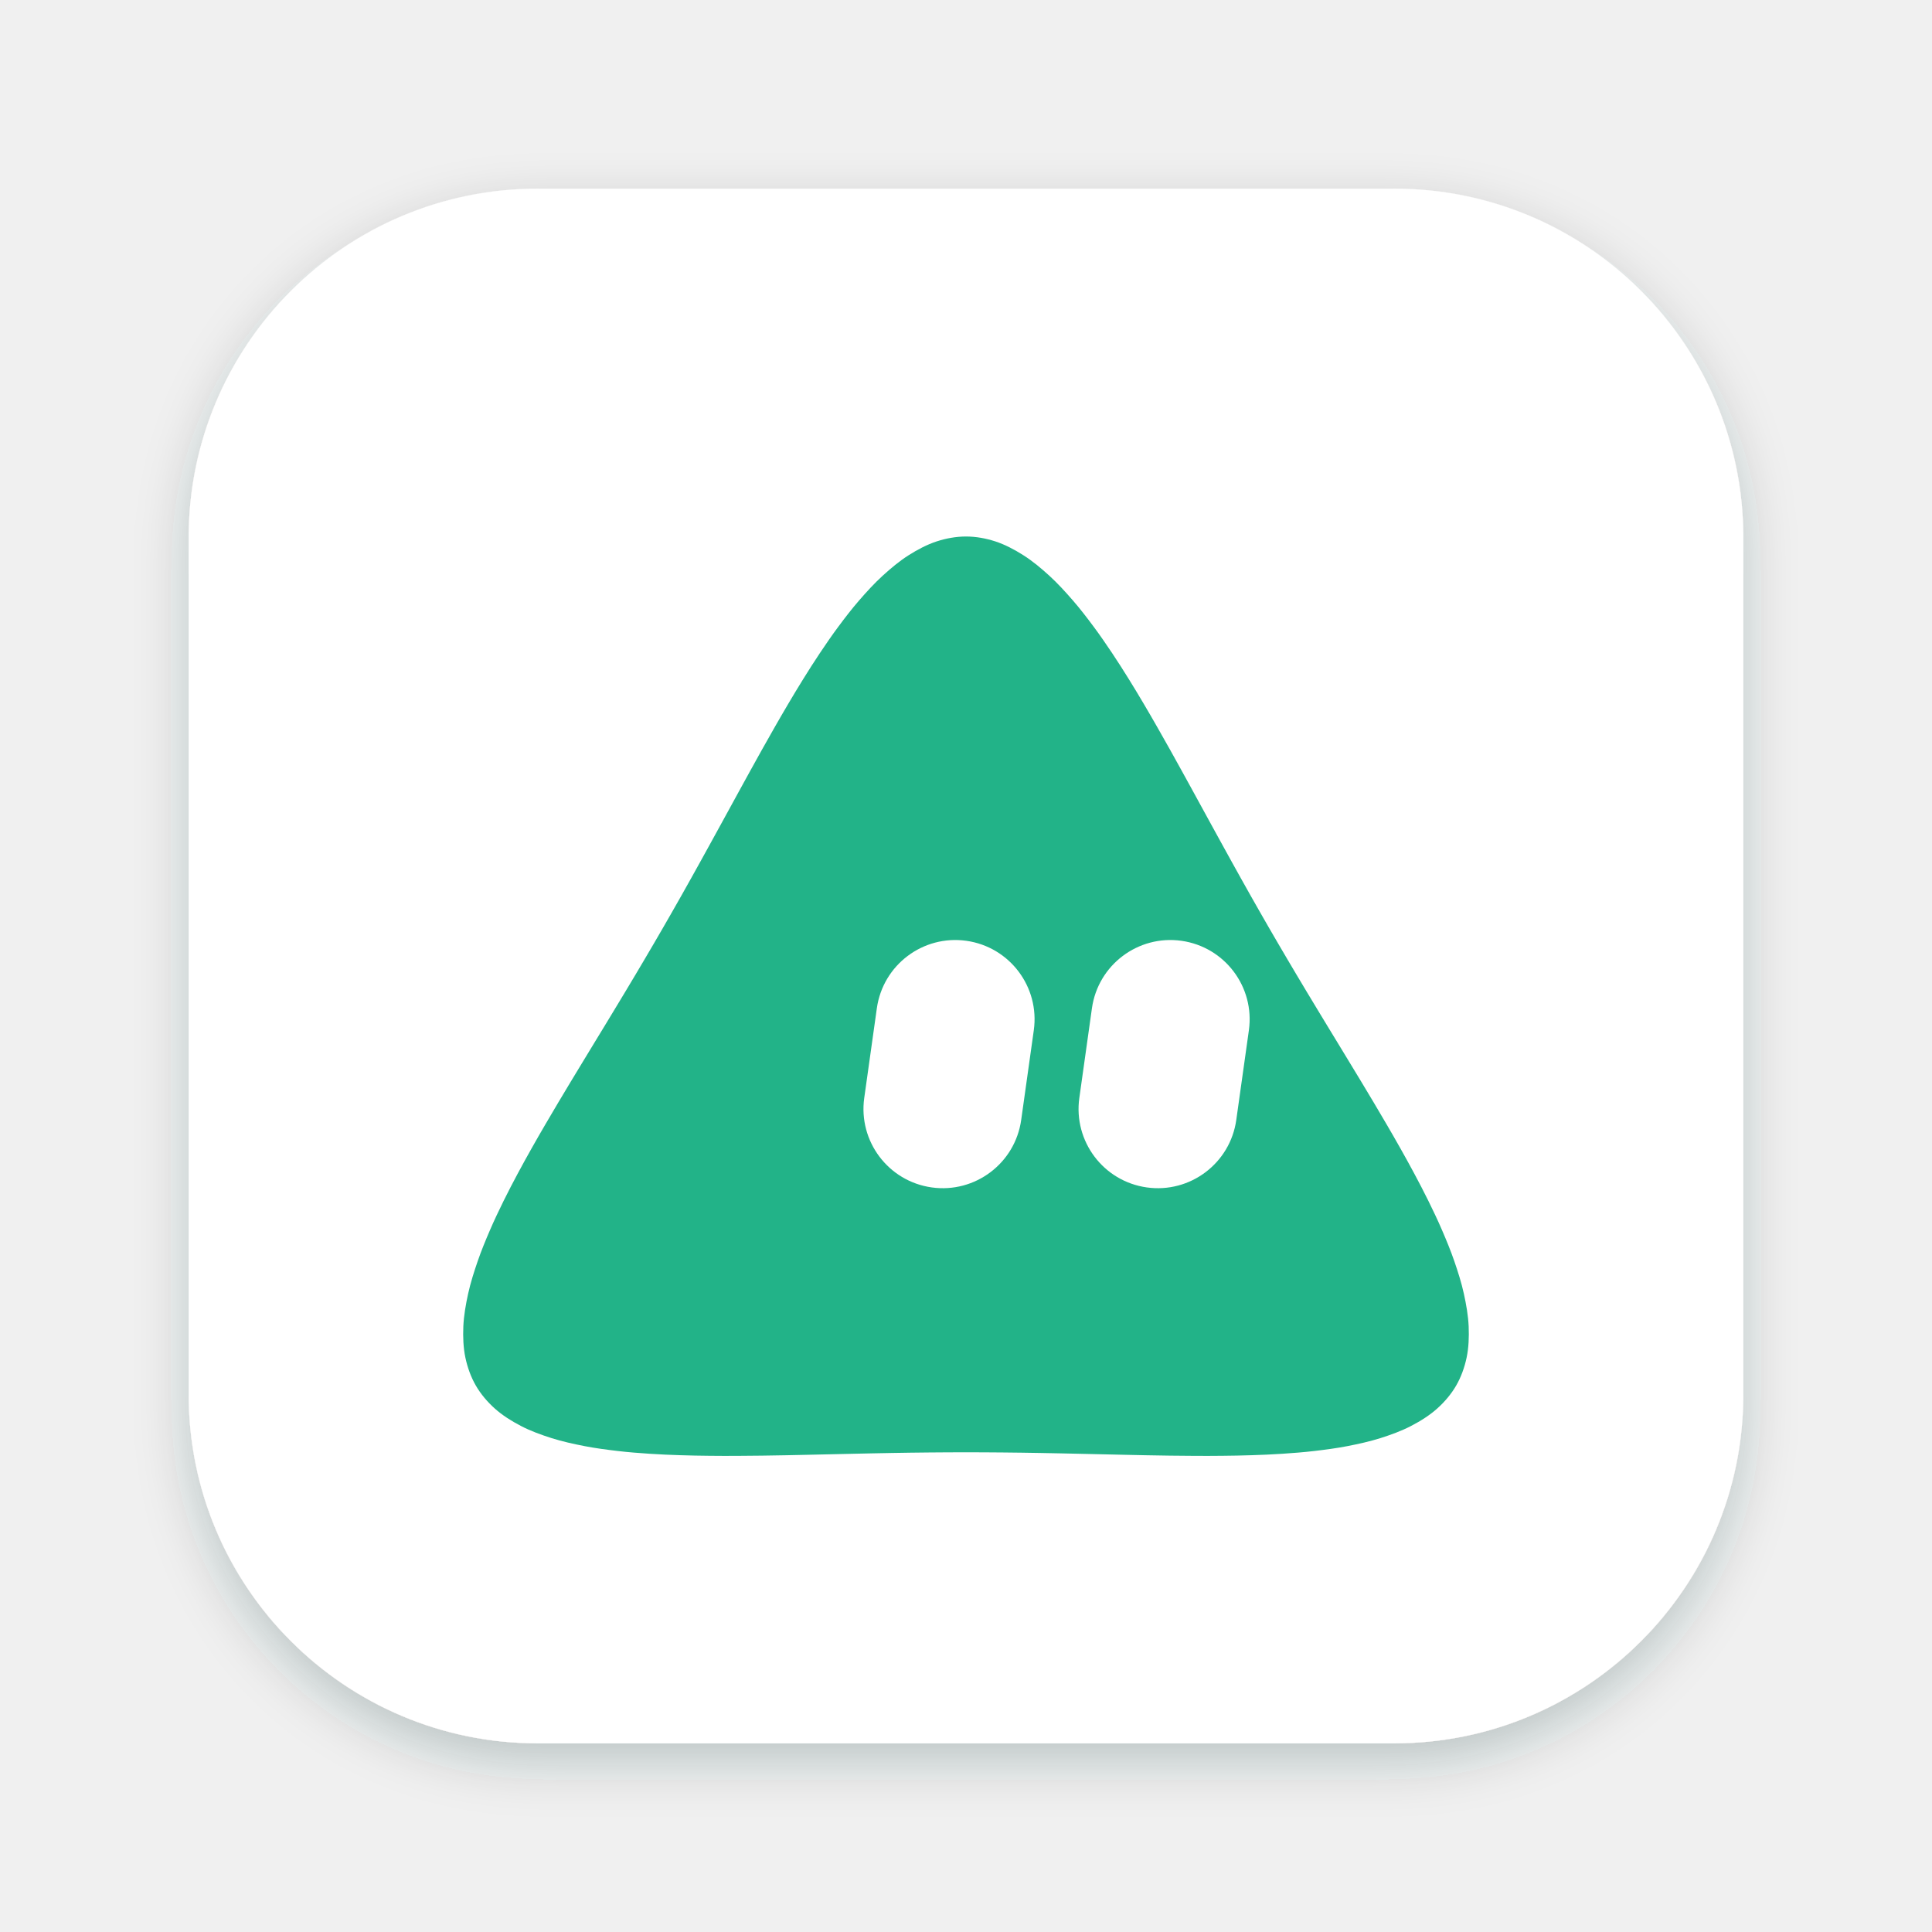
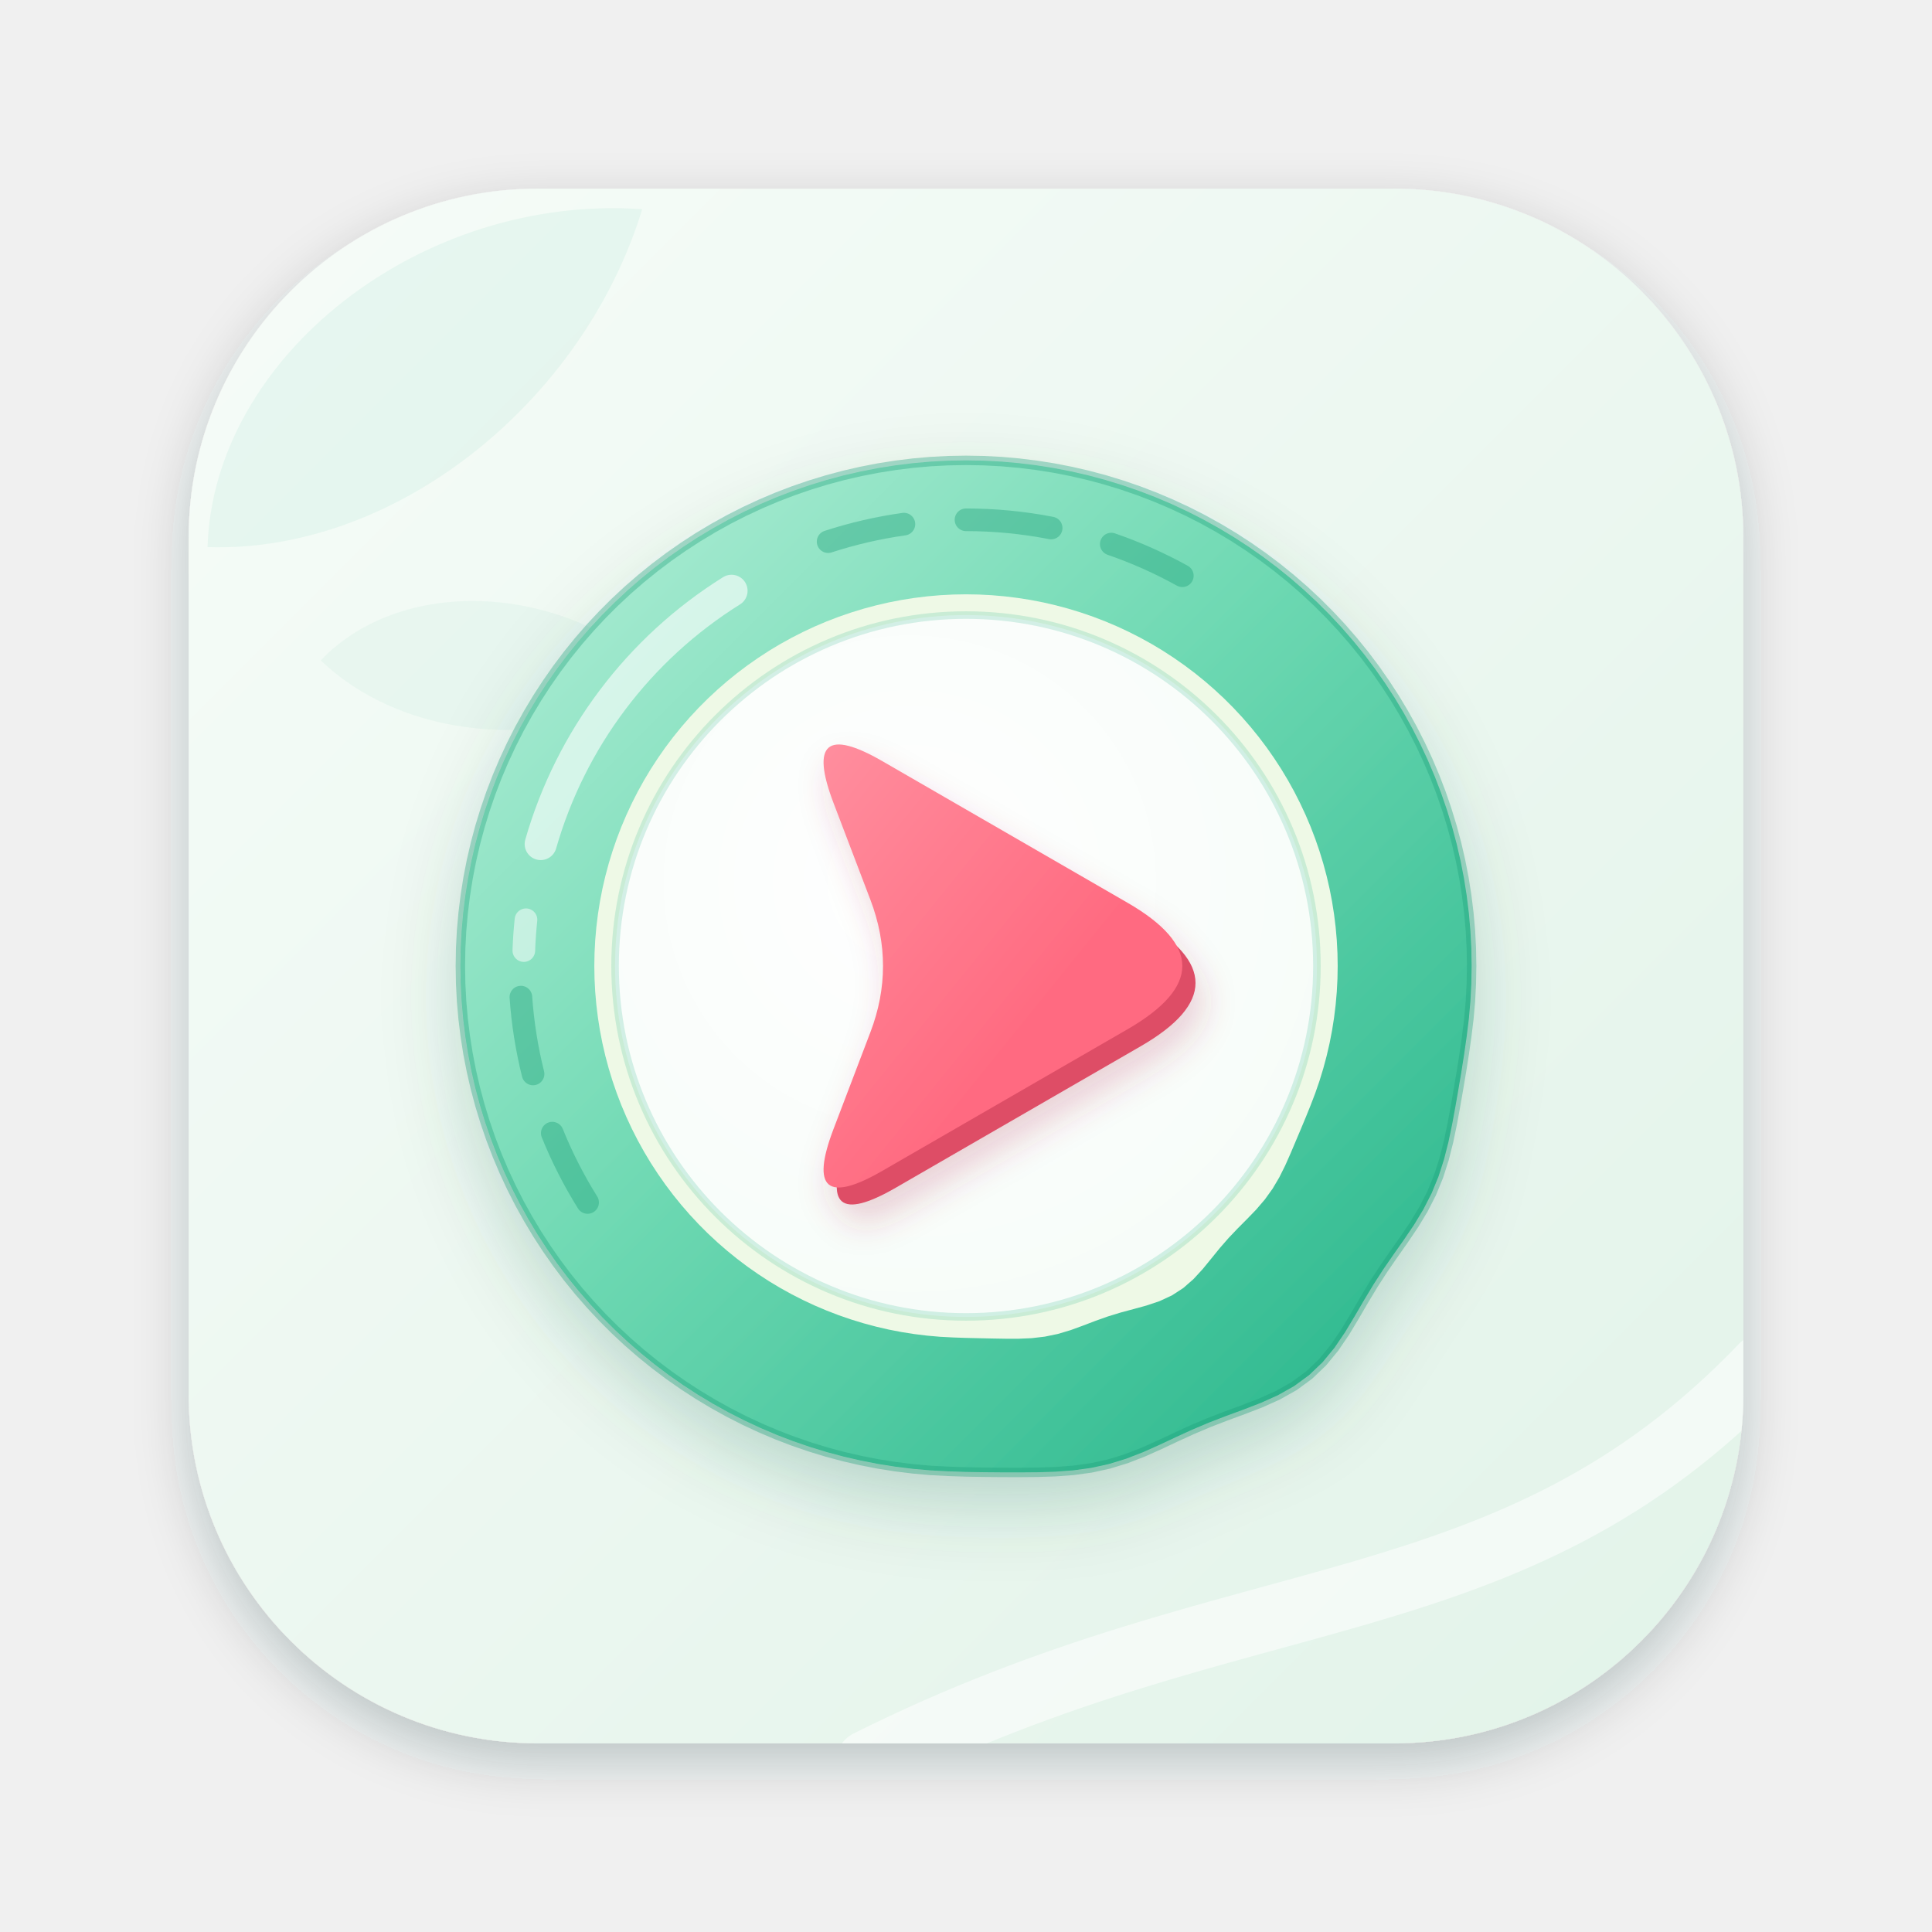
<svg xmlns="http://www.w3.org/2000/svg" viewBox="0 0 1024 1024" width="1024" height="1024">
  <defs>
-     <filter id="s" x="-20%" y="-20%" width="140%" height="140%">
+     <linearGradient id="bg" x1="0" y1="0" x2="1" y2="1">
+       <stop offset="0" stop-color="#F6FCF8" />
+       <stop offset="1" stop-color="#E2F3E9" />
+     </linearGradient>
+     <filter id="ps" x="-20%" y="-20%" width="140%" height="140%">
      <feDropShadow dx="0" dy="10" stdDeviation="14" flood-color="#0F3D30" flood-opacity=".22" />
    </filter>
+     <clipPath id="pc">
+       <rect x="100" y="100" width="824" height="824" rx="185" />
+     </clipPath>
  </defs>
-   <rect x="100" y="100" width="824" height="824" rx="185" fill="#FFFFFF" filter="url(#s)" />
-   <path d="M512.00 769.74 C508.76 769.74 505.53 769.75 502.28 769.77 C499.03 769.78 495.79 769.81 492.51 769.84 C489.23 769.87 485.94 769.91 482.60 769.95 C479.27 770.00 475.92 770.05 472.52 770.11 C469.11 770.17 465.68 770.24 462.17 770.31 C458.67 770.38 455.13 770.46 451.51 770.54 C447.88 770.62 444.21 770.71 440.44 770.79 C436.66 770.88 432.83 770.97 428.88 771.05 C424.93 771.14 420.90 771.23 416.75 771.31 C412.59 771.38 408.34 771.46 403.94 771.52 C399.55 771.57 395.04 771.63 390.38 771.64 C385.71 771.66 380.92 771.66 375.96 771.60 C371.00 771.55 365.89 771.47 360.62 771.29 C355.36 771.11 349.92 770.91 344.37 770.53 C338.82 770.16 333.08 769.73 327.31 769.05 C321.54 768.37 315.59 767.59 309.76 766.46 C303.93 765.32 297.96 764.01 292.34 762.23 C286.73 760.45 281.08 758.39 276.07 755.77 C271.05 753.16 266.23 750.12 262.25 746.55 C258.27 742.98 254.79 738.86 252.19 734.36 C249.59 729.86 247.77 724.78 246.66 719.55 C245.56 714.32 245.34 708.63 245.58 702.98 C245.83 697.32 246.86 691.40 248.13 685.65 C249.39 679.90 251.25 674.07 253.18 668.46 C255.11 662.84 257.41 657.29 259.71 651.96 C262.00 646.62 264.50 641.44 266.95 636.44 C269.41 631.45 271.94 626.64 274.42 621.99 C276.90 617.34 279.39 612.88 281.82 608.55 C284.25 604.23 286.65 600.08 289.00 596.05 C291.34 592.01 293.64 588.14 295.89 584.36 C298.13 580.58 300.33 576.94 302.47 573.38 C304.62 569.82 306.71 566.37 308.76 563.00 C310.80 559.62 312.80 556.34 314.76 553.12 C316.72 549.90 318.63 546.76 320.52 543.66 C322.40 540.56 324.24 537.53 326.05 534.53 C327.86 531.54 329.64 528.59 331.39 525.68 C333.14 522.76 334.87 519.88 336.57 517.02 C338.28 514.16 339.96 511.33 341.62 508.50 C343.29 505.68 344.94 502.88 346.57 500.07 C348.21 497.26 349.83 494.47 351.45 491.67 C353.07 488.86 354.68 486.06 356.29 483.24 C357.90 480.42 359.51 477.59 361.12 474.74 C362.73 471.88 364.34 469.01 365.97 466.10 C367.59 463.20 369.22 460.27 370.87 457.29 C372.53 454.31 374.18 451.30 375.87 448.23 C377.56 445.16 379.27 442.06 381.01 438.88 C382.75 435.70 384.52 432.47 386.33 429.17 C388.14 425.86 389.98 422.49 391.88 419.03 C393.78 415.56 395.72 412.03 397.73 408.39 C399.74 404.75 401.79 401.03 403.94 397.20 C406.09 393.37 408.30 389.44 410.62 385.39 C412.94 381.34 415.33 377.18 417.86 372.92 C420.39 368.65 423.01 364.26 425.80 359.79 C428.59 355.32 431.48 350.72 434.59 346.10 C437.69 341.48 440.93 336.72 444.40 332.07 C447.87 327.41 451.52 322.64 455.42 318.16 C459.32 313.68 463.43 309.16 467.78 305.19 C472.13 301.22 476.74 297.36 481.52 294.33 C486.29 291.29 491.33 288.64 496.41 286.97 C501.50 285.31 506.80 284.36 512.00 284.36 C517.20 284.36 522.50 285.31 527.59 286.97 C532.67 288.64 537.71 291.29 542.48 294.33 C547.26 297.36 551.87 301.22 556.22 305.19 C560.57 309.16 564.68 313.68 568.58 318.16 C572.48 322.64 576.13 327.41 579.60 332.07 C583.07 336.72 586.31 341.48 589.41 346.10 C592.52 350.72 595.41 355.32 598.20 359.79 C600.99 364.26 603.61 368.65 606.14 372.92 C608.67 377.18 611.06 381.34 613.38 385.39 C615.70 389.44 617.91 393.37 620.06 397.20 C622.21 401.03 624.26 404.75 626.27 408.39 C628.28 412.03 630.22 415.56 632.12 419.03 C634.02 422.49 635.86 425.86 637.67 429.17 C639.48 432.47 641.25 435.70 642.99 438.88 C644.73 442.06 646.44 445.16 648.13 448.23 C649.82 451.30 651.47 454.31 653.13 457.29 C654.78 460.27 656.41 463.20 658.03 466.10 C659.66 469.01 661.27 471.88 662.88 474.74 C664.49 477.59 666.10 480.42 667.71 483.24 C669.32 486.06 670.93 488.86 672.55 491.67 C674.17 494.47 675.79 497.26 677.43 500.07 C679.06 502.88 680.71 505.68 682.38 508.50 C684.04 511.33 685.72 514.16 687.43 517.02 C689.13 519.88 690.86 522.76 692.61 525.68 C694.36 528.59 696.14 531.54 697.95 534.53 C699.76 537.53 701.60 540.56 703.48 543.66 C705.37 546.76 707.28 549.90 709.24 553.12 C711.20 556.34 713.20 559.62 715.24 563.00 C717.29 566.37 719.38 569.82 721.53 573.38 C723.67 576.94 725.87 580.58 728.11 584.36 C730.36 588.14 732.66 592.01 735.00 596.05 C737.35 600.08 739.75 604.23 742.18 608.55 C744.61 612.88 747.10 617.34 749.58 621.99 C752.06 626.64 754.59 631.45 757.05 636.44 C759.50 641.44 762.00 646.62 764.29 651.96 C766.59 657.29 768.89 662.84 770.82 668.46 C772.75 674.07 774.61 679.90 775.87 685.65 C777.14 691.40 778.17 697.32 778.42 702.98 C778.66 708.63 778.44 714.32 777.34 719.55 C776.23 724.78 774.41 729.86 771.81 734.36 C769.21 738.86 765.73 742.98 761.75 746.55 C757.77 750.12 752.95 753.16 747.93 755.77 C742.92 758.39 737.27 760.45 731.66 762.23 C726.04 764.01 720.07 765.32 714.24 766.46 C708.41 767.59 702.46 768.37 696.69 769.05 C690.92 769.73 685.18 770.16 679.63 770.53 C674.08 770.91 668.64 771.11 663.38 771.29 C658.11 771.47 653.00 771.55 648.04 771.60 C643.08 771.66 638.29 771.66 633.62 771.64 C628.96 771.63 624.45 771.57 620.06 771.52 C615.66 771.46 611.41 771.38 607.25 771.31 C603.10 771.23 599.07 771.14 595.12 771.05 C591.17 770.97 587.34 770.88 583.56 770.79 C579.79 770.71 576.12 770.62 572.49 770.54 C568.87 770.46 565.33 770.38 561.83 770.31 C558.32 770.24 554.89 770.17 551.48 770.11 C548.08 770.05 544.73 770.00 541.40 769.95 C538.06 769.91 534.77 769.87 531.49 769.84 C528.21 769.81 524.97 769.78 521.72 769.77 C518.47 769.75 515.24 769.74 512.00 769.74Z" fill="#22B388" />
-   <rect x="461.00" y="498.00" width="84.00" height="132.00" rx="42.00" transform="rotate(8 503.00 564.00)" fill="#FFFFFF" />
-   <rect x="575.00" y="498.00" width="84.00" height="132.00" rx="42.00" transform="rotate(8 617.00 564.00)" fill="#FFFFFF" />
+   <rect x="100" y="100" width="824" height="824" rx="185" fill="url(#bg)" filter="url(#ps)" />
+   <g clip-path="url(#pc)">
+     <g transform="translate(110 290) rotate(-28) scale(1.25)" fill="#22B388" fill-opacity="0.07">
+       <path d="M0 0 C40 -70 150 -90 230 -40 C170 20 70 40 0 0 Z" />
+     </g>
+     <g transform="translate(170 350) rotate(14) scale(0.8)" fill="#22B388" fill-opacity="0.05">
+       <path d="M0 0 C40 -70 150 -90 230 -40 C170 20 70 40 0 0 Z" />
+     </g>
+     <path d="M460 934 C 660 834 800 864 934 724" fill="none" stroke="#FFFFFF" stroke-opacity=".55" stroke-width="34" stroke-linecap="round" />
+   </g>
+   <defs>
+     <linearGradient id="mr" x1="0" y1="0" x2="1" y2="1">
+       <stop offset="0" stop-color="#B8F0DA" />
+       <stop offset=".45" stop-color="#6FD9B3" />
+       <stop offset="1" stop-color="#22B388" />
+     </linearGradient>
+     <linearGradient id="ma" x1="0" y1="0" x2="1" y2="1">
+       <stop offset="0" stop-color="#FF8E9E" />
+       <stop offset=".6" stop-color="#FF6B81" />
+     </linearGradient>
+     <radialGradient id="mh" cx=".42" cy=".38" r=".7">
+       <stop offset="0" stop-color="#FFFFFF" />
+       <stop offset="1" stop-color="#F6FCF8" />
+     </radialGradient>
+     <filter id="ms" x="-30%" y="-30%" width="160%" height="160%">
+       <feDropShadow dx="0" dy="16" stdDeviation="20" flood-color="#0F5C46" flood-opacity=".22" />
+     </filter>
+     <filter id="mt" x="-30%" y="-30%" width="160%" height="160%">
+       <feDropShadow dx="4" dy="10" stdDeviation="9" flood-color="#B23A52" flood-opacity=".22" />
+     </filter>
+   </defs>
+   <g>
+     <path d="M780 512 L779.84 521.35 L779.35 530.69 L778.53 540.01 L777.39 549.3 L776.07 558.56 L774.61 567.82 L773.05 577.09 L771.43 586.39 L769.71 595.73 L767.76 605.09 L765.4 614.38 L762.47 623.51 L758.83 632.39 L754.47 640.92 L749.51 649.12 L744.14 657.06 L738.64 664.87 L733.22 672.72 L728.01 680.77 L723.01 689.06 L718.07 697.55 L712.95 706.05 L707.35 714.29 L701.05 721.96 L693.91 728.79 L685.94 734.64 L677.3 739.51 L668.21 743.59 L658.95 747.16 L649.73 750.55 L640.69 754.04 L631.87 757.77 L623.19 761.74 L614.54 765.81 L605.8 769.71 L596.86 773.17 L587.7 775.98 L578.33 778.03 L568.82 779.33 L559.26 780.04 L549.71 780.33 L540.21 780.41 L530.77 780.39 L521.37 780.31 L512 780.15 L502.65 779.84 L493.31 779.35 L483.99 778.53 L474.7 777.39 L465.46 775.93 L456.28 774.14 L447.16 772.04 L438.13 769.62 L429.18 766.88 L420.34 763.84 L411.61 760.49 L402.99 756.83 L394.52 752.88 L386.18 748.63 L378 744.09 L369.98 739.28 L362.14 734.18 L354.47 728.82 L347 723.19 L339.73 717.3 L332.67 711.16 L325.83 704.78 L319.22 698.17 L312.84 691.33 L306.7 684.27 L300.81 677 L295.18 669.53 L289.82 661.86 L284.72 654.02 L279.91 646 L275.37 637.82 L271.12 629.48 L267.17 621.01 L263.51 612.39 L260.16 603.66 L257.12 594.82 L254.38 585.87 L251.96 576.84 L249.86 567.72 L248.07 558.54 L246.61 549.3 L245.47 540.01 L244.65 530.69 L244.16 521.35 L244 512 L244.16 502.65 L244.65 493.31 L245.47 483.99 L246.61 474.7 L248.07 465.46 L249.86 456.28 L251.96 447.16 L254.38 438.13 L257.12 429.18 L260.16 420.34 L263.51 411.61 L267.17 402.99 L271.12 394.52 L275.37 386.18 L279.91 378 L284.72 369.98 L289.82 362.14 L295.18 354.47 L300.81 347 L306.7 339.73 L312.84 332.67 L319.22 325.83 L325.83 319.22 L332.67 312.84 L339.73 306.7 L347 300.81 L354.47 295.18 L362.14 289.82 L369.98 284.72 L378 279.91 L386.18 275.37 L394.52 271.12 L402.99 267.17 L411.61 263.51 L420.34 260.16 L429.18 257.12 L438.13 254.38 L447.16 251.96 L456.28 249.86 L465.46 248.07 L474.7 246.61 L483.99 245.47 L493.31 244.65 L502.65 244.16 L512 244 L521.35 244.16 L530.69 244.65 L540.01 245.47 L549.3 246.61 L558.54 248.07 L567.72 249.86 L576.84 251.96 L585.87 254.38 L594.82 257.12 L603.66 260.16 L612.39 263.51 L621.01 267.17 L629.48 271.12 L637.82 275.37 L646 279.91 L654.02 284.72 L661.86 289.82 L669.53 295.18 L677 300.81 L684.27 306.7 L691.33 312.84 L698.17 319.22 L704.78 325.83 L711.16 332.67 L717.3 339.73 L723.19 347 L728.82 354.47 L734.18 362.14 L739.28 369.98 L744.09 378 L748.63 386.18 L752.88 394.52 L756.83 402.99 L760.49 411.61 L763.84 420.34 L766.88 429.18 L769.62 438.13 L772.04 447.16 L774.14 456.28 L775.93 465.46 L777.39 474.7 L778.53 483.99 L779.35 493.31 L779.84 502.65 Z" fill="url(#mr)" filter="url(#ms)" />
+     <path d="M780 512 L779.84 521.35 L779.35 530.69 L778.53 540.01 L777.39 549.3 L776.07 558.56 L774.61 567.82 L773.05 577.09 L771.43 586.39 L769.71 595.73 L767.76 605.09 L765.4 614.38 L762.47 623.51 L758.83 632.39 L754.47 640.92 L749.51 649.12 L744.14 657.06 L738.64 664.87 L733.22 672.72 L728.01 680.77 L723.01 689.06 L718.07 697.55 L712.95 706.05 L707.35 714.29 L701.05 721.96 L693.91 728.79 L685.94 734.64 L677.3 739.51 L668.21 743.59 L658.95 747.16 L649.73 750.55 L640.69 754.04 L631.87 757.77 L623.19 761.74 L614.54 765.81 L605.8 769.71 L596.86 773.17 L587.7 775.98 L578.33 778.03 L568.82 779.33 L559.26 780.04 L549.71 780.33 L540.21 780.41 L530.77 780.39 L521.37 780.31 L512 780.15 L502.65 779.84 L493.31 779.35 L483.99 778.53 L474.7 777.39 L465.46 775.93 L456.28 774.14 L447.16 772.04 L438.13 769.62 L429.18 766.88 L420.34 763.84 L411.61 760.49 L402.99 756.83 L394.52 752.88 L386.18 748.63 L378 744.09 L369.98 739.28 L362.14 734.18 L354.47 728.82 L347 723.19 L339.73 717.3 L332.67 711.16 L325.83 704.78 L319.22 698.17 L312.84 691.33 L306.7 684.27 L300.81 677 L295.18 669.53 L289.82 661.86 L284.72 654.02 L279.91 646 L275.37 637.82 L271.12 629.48 L267.17 621.01 L263.51 612.39 L260.16 603.66 L257.12 594.82 L254.38 585.87 L251.96 576.84 L249.86 567.72 L248.07 558.54 L246.61 549.3 L245.47 540.01 L244.65 530.69 L244.16 521.35 L244 512 L244.16 502.65 L244.65 493.31 L245.47 483.99 L246.61 474.7 L248.07 465.46 L249.86 456.28 L251.96 447.16 L254.38 438.13 L257.12 429.18 L260.16 420.34 L263.51 411.61 L267.17 402.99 L271.12 394.52 L275.37 386.18 L279.91 378 L284.72 369.98 L289.82 362.14 L295.18 354.47 L300.81 347 L306.7 339.73 L312.84 332.67 L319.22 325.83 L325.83 319.22 L332.67 312.84 L339.73 306.7 L347 300.81 L354.47 295.18 L362.14 289.82 L369.98 284.72 L378 279.91 L386.18 275.37 L394.52 271.12 L402.99 267.17 L411.61 263.51 L420.34 260.16 L429.18 257.12 L438.13 254.38 L447.16 251.96 L456.28 249.86 L465.46 248.07 L474.7 246.61 L483.99 245.47 L493.31 244.65 L502.65 244.16 L512 244 L521.35 244.16 L530.69 244.65 L540.01 245.47 L549.3 246.61 L558.54 248.07 L567.72 249.86 L576.84 251.96 L585.87 254.38 L594.82 257.12 L603.66 260.16 L612.39 263.51 L621.01 267.17 L629.48 271.12 L637.82 275.37 L646 279.91 L654.02 284.72 L661.86 289.82 L669.53 295.18 L677 300.81 L684.27 306.7 L691.33 312.84 L698.17 319.22 L704.78 325.83 L711.16 332.67 L717.3 339.73 L723.19 347 L728.82 354.47 L734.18 362.14 L739.28 369.98 L744.09 378 L748.63 386.18 L752.88 394.52 L756.83 402.99 L760.49 411.61 L763.84 420.34 L766.88 429.18 L769.62 438.13 L772.04 447.16 L774.14 456.28 L775.93 465.46 L777.39 474.7 L778.53 483.99 L779.35 493.31 L779.84 502.65 Z" fill="none" stroke="#1A9E78" stroke-opacity=".35" stroke-width="5" />
+     <path d="M709 512 L708.88 518.88 L708.52 525.74 L707.92 532.59 L707.08 539.42 L706.01 546.21 L704.7 552.96 L703.15 559.66 L701.37 566.3 L699.36 572.88 L697.12 579.38 L694.66 585.8 L692.08 592.18 L689.43 598.54 L686.74 604.91 L684.03 611.32 L681.19 617.72 L678.06 624.01 L674.49 630.05 L670.39 635.75 L665.83 641.08 L660.96 646.12 L656.02 651.08 L651.2 656.14 L646.57 661.45 L642.06 667 L637.48 672.61 L632.57 677.95 L627.14 682.7 L621.11 686.61 L614.56 689.64 L607.68 691.95 L600.7 693.86 L593.8 695.72 L587.06 697.79 L580.48 700.13 L573.94 702.63 L567.35 705.03 L560.63 707.03 L553.76 708.45 L546.78 709.26 L539.77 709.56 L532.76 709.55 L525.81 709.43 L518.89 709.28 L512 709.12 L505.12 708.88 L498.26 708.52 L491.41 707.92 L484.58 707.08 L477.79 706.01 L471.04 704.7 L464.34 703.15 L457.7 701.37 L451.12 699.36 L444.62 697.12 L438.2 694.66 L431.87 691.97 L425.64 689.06 L419.51 685.94 L413.5 682.61 L407.61 679.07 L401.84 675.32 L396.21 671.38 L390.71 667.24 L385.37 662.91 L380.18 658.4 L375.15 653.71 L370.29 648.85 L365.6 643.82 L361.09 638.63 L356.76 633.29 L352.62 627.79 L348.68 622.16 L344.93 616.39 L341.39 610.5 L338.06 604.49 L334.94 598.36 L332.03 592.13 L329.34 585.8 L326.88 579.38 L324.64 572.88 L322.63 566.3 L320.85 559.66 L319.3 552.96 L317.99 546.21 L316.92 539.42 L316.08 532.59 L315.48 525.74 L315.12 518.88 L315 512 L315.12 505.12 L315.48 498.26 L316.08 491.41 L316.92 484.58 L317.99 477.79 L319.3 471.04 L320.85 464.34 L322.63 457.7 L324.64 451.12 L326.88 444.62 L329.34 438.2 L332.03 431.87 L334.94 425.64 L338.06 419.51 L341.39 413.5 L344.93 407.61 L348.68 401.84 L352.62 396.21 L356.76 390.71 L361.09 385.37 L365.6 380.18 L370.29 375.15 L375.15 370.29 L380.18 365.6 L385.37 361.09 L390.71 356.76 L396.21 352.62 L401.84 348.68 L407.61 344.93 L413.5 341.39 L419.51 338.06 L425.64 334.94 L431.87 332.03 L438.2 329.34 L444.62 326.88 L451.12 324.64 L457.7 322.63 L464.34 320.85 L471.04 319.3 L477.79 317.99 L484.58 316.92 L491.41 316.08 L498.26 315.48 L505.12 315.12 L512 315 L518.88 315.12 L525.74 315.48 L532.59 316.08 L539.42 316.92 L546.21 317.99 L552.96 319.3 L559.66 320.85 L566.3 322.63 L572.88 324.64 L579.38 326.88 L585.8 329.34 L592.13 332.03 L598.36 334.94 L604.49 338.06 L610.5 341.39 L616.39 344.93 L622.16 348.68 L627.79 352.62 L633.29 356.76 L638.63 361.09 L643.82 365.6 L648.85 370.29 L653.71 375.15 L658.4 380.18 L662.91 385.37 L667.24 390.71 L671.38 396.21 L675.32 401.84 L679.07 407.61 L682.61 413.5 L685.94 419.51 L689.06 425.64 L691.97 431.87 L694.66 438.2 L697.12 444.62 L699.36 451.12 L701.37 457.7 L703.15 464.34 L704.7 471.04 L706.01 477.79 L707.08 484.58 L707.92 491.41 L708.52 498.26 L708.88 505.12 Z" fill="#EEF9E6" />
+     <circle cx="512" cy="512" r="186" fill="url(#mh)" />
+     <circle cx="512" cy="512" r="186" fill="none" stroke="#22B388" stroke-opacity=".18" stroke-width="4" />
+     <g fill="none" stroke="#1A9E78" stroke-opacity=".38" stroke-width="12" stroke-linecap="round">
+       <path d="M438.92 287.08 A236.5 236.5 0 0 1 479.09 277.8" />
+       <path d="M512 275.5 A236.5 236.5 0 0 1 557.13 279.85" />
+       <path d="M589 288.38 A236.5 236.5 0 0 1 626.66 305.15" />
+       <path d="M311.44 637.33 A236.5 236.5 0 0 1 292.72 600.59" />
+       <path d="M282.53 569.21 A236.5 236.5 0 0 1 276.08 528.5" />
+     </g>
+     <g fill="none" stroke="#FFFFFF" stroke-linecap="round">
+       <path d="M286.58 447.36 A234.5 234.5 0 0 1 387.73 313.13" stroke-width="17" stroke-opacity=".6" />
+       <path d="M277.64 503.82 A234.5 234.5 0 0 1 278.78 487.49" stroke-width="12" stroke-opacity=".5" />
+     </g>
+     <g filter="url(#mt)">
+       <path d="M441.78 425.59 Q423.65 378 467.75 403.47 L597.64 478.49 Q655.65 512 597.64 545.51 L467.75 620.53 Q423.65 646 441.78 598.41 L461.34 547.06 Q474.69 512 461.34 476.94 Z" fill="#DE4D66" transform="translate(7 9)" />
+       <path d="M441.78 425.59 Q423.65 378 467.75 403.47 L597.64 478.49 Q655.65 512 597.64 545.51 L467.75 620.53 Q423.65 646 441.78 598.41 L461.34 547.06 Q474.69 512 461.34 476.94 Z" fill="url(#ma)" />
+     </g>
+   </g>
</svg>
